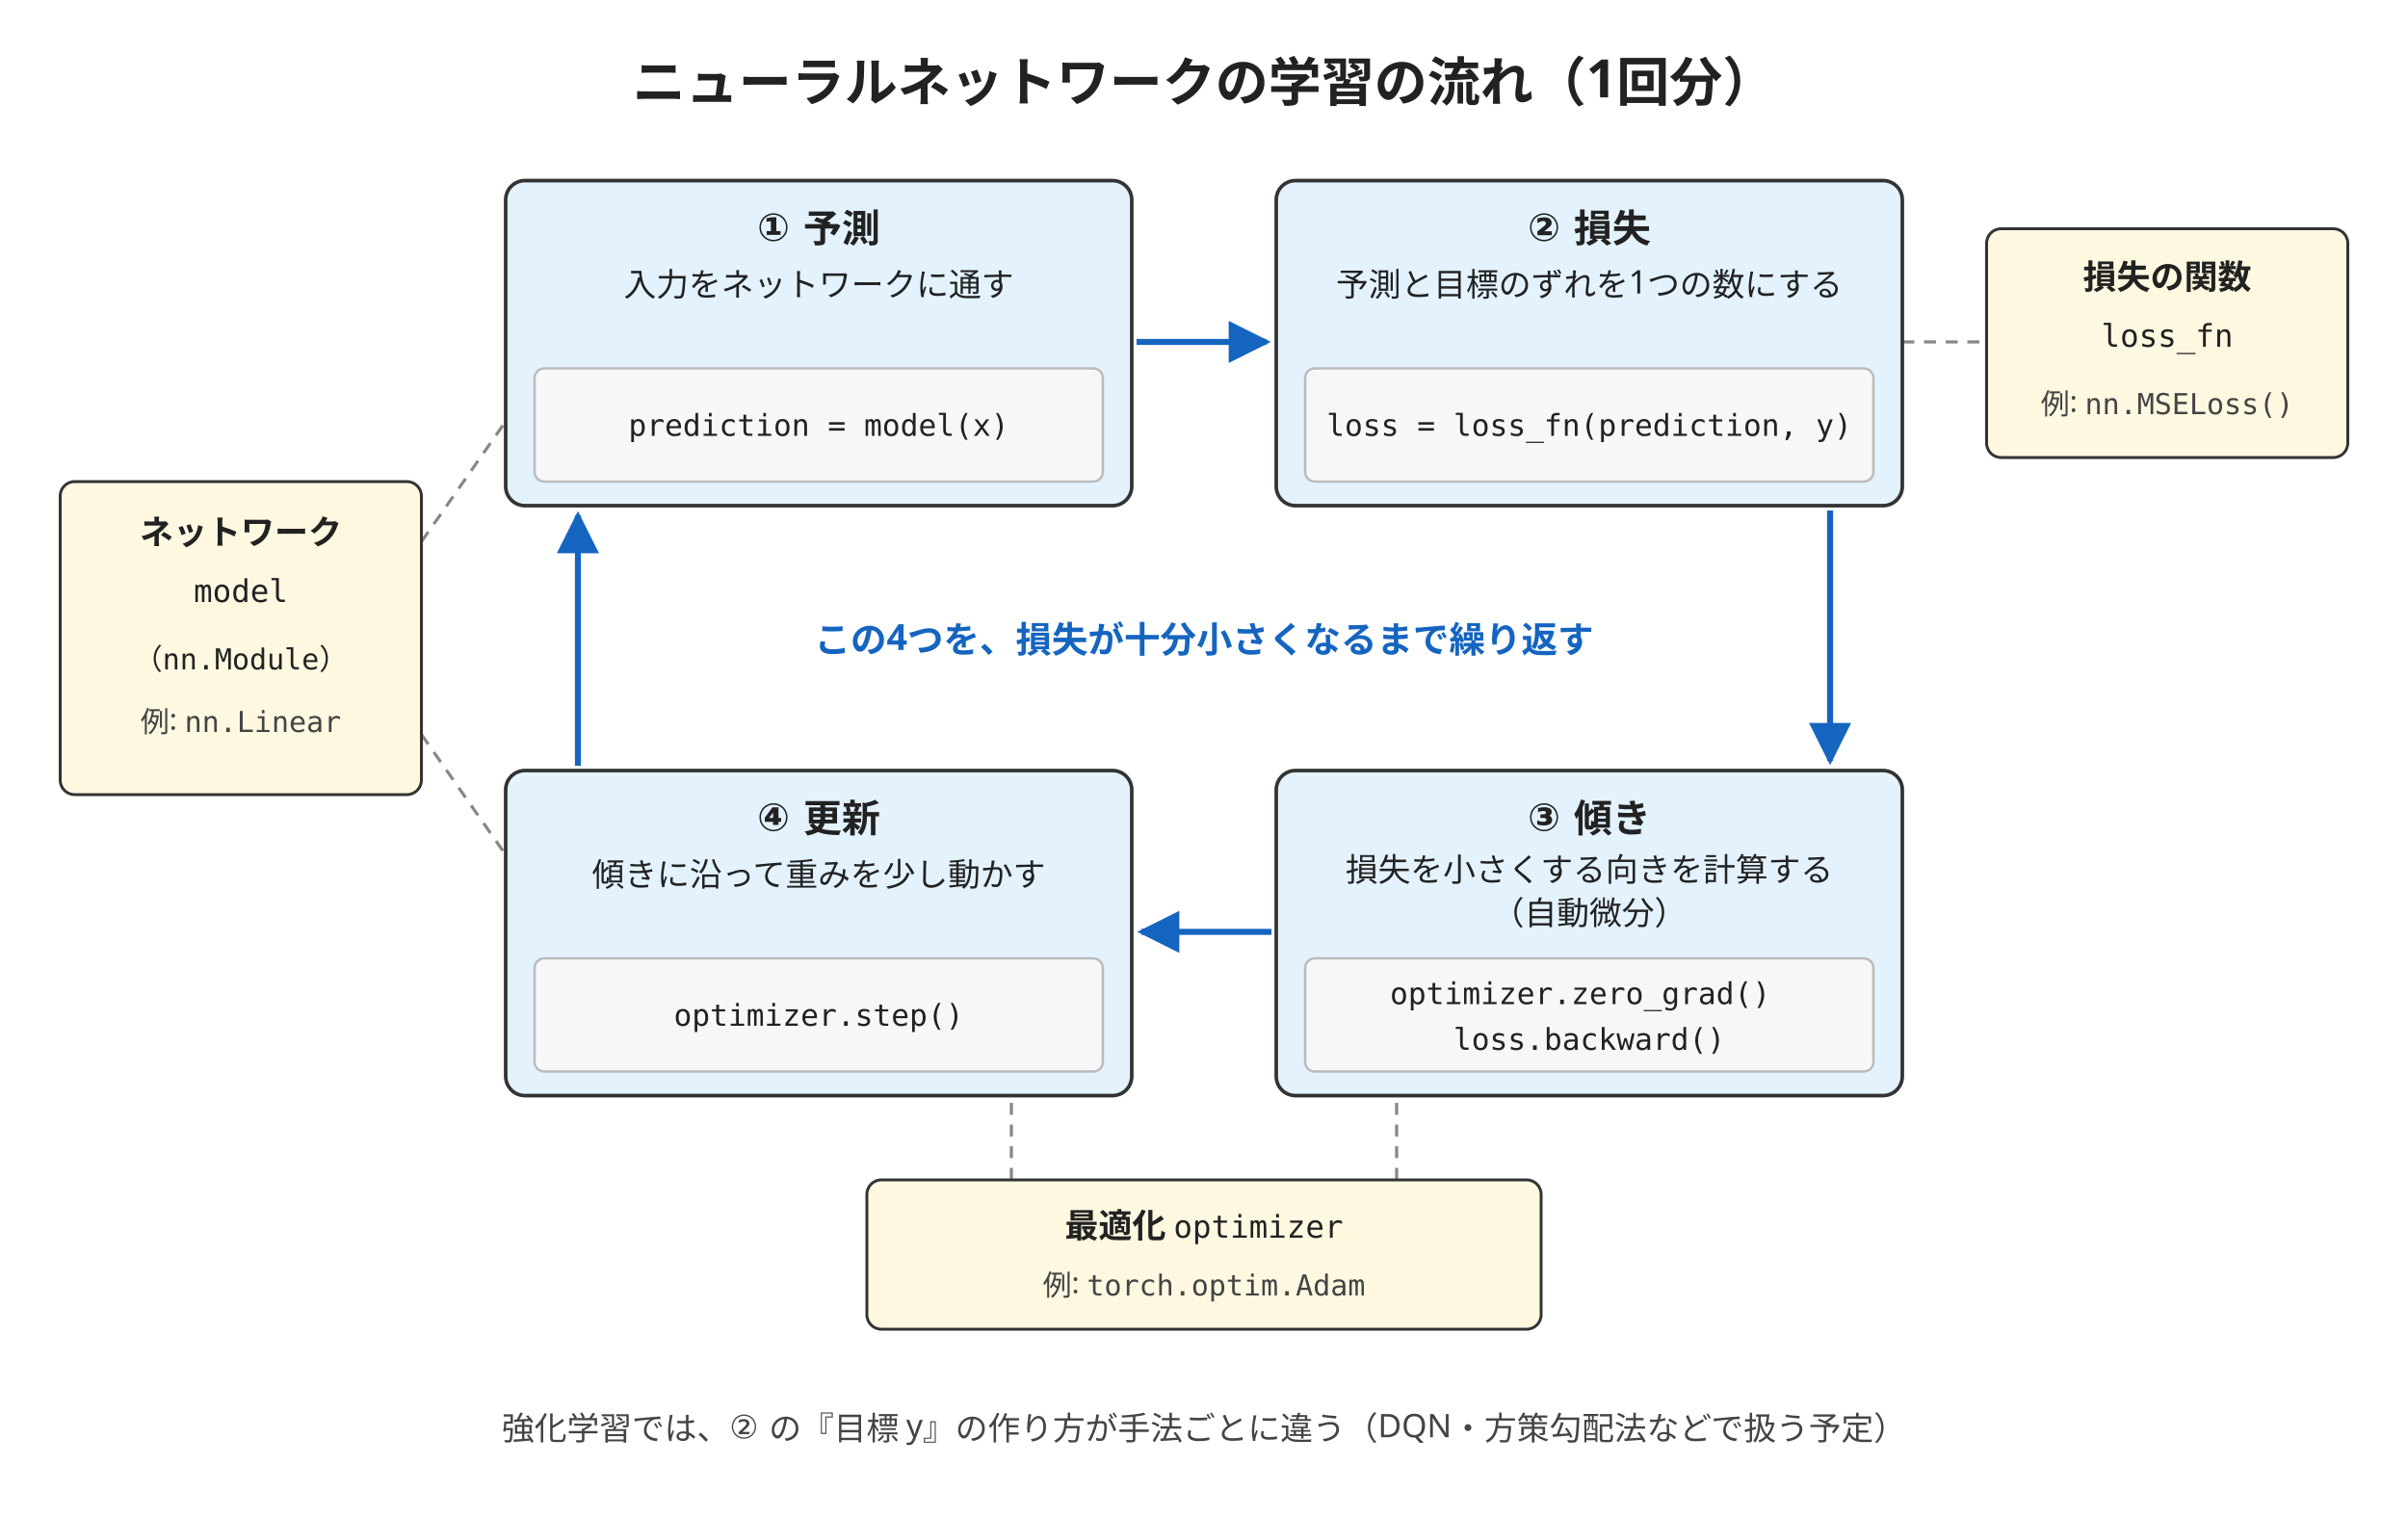
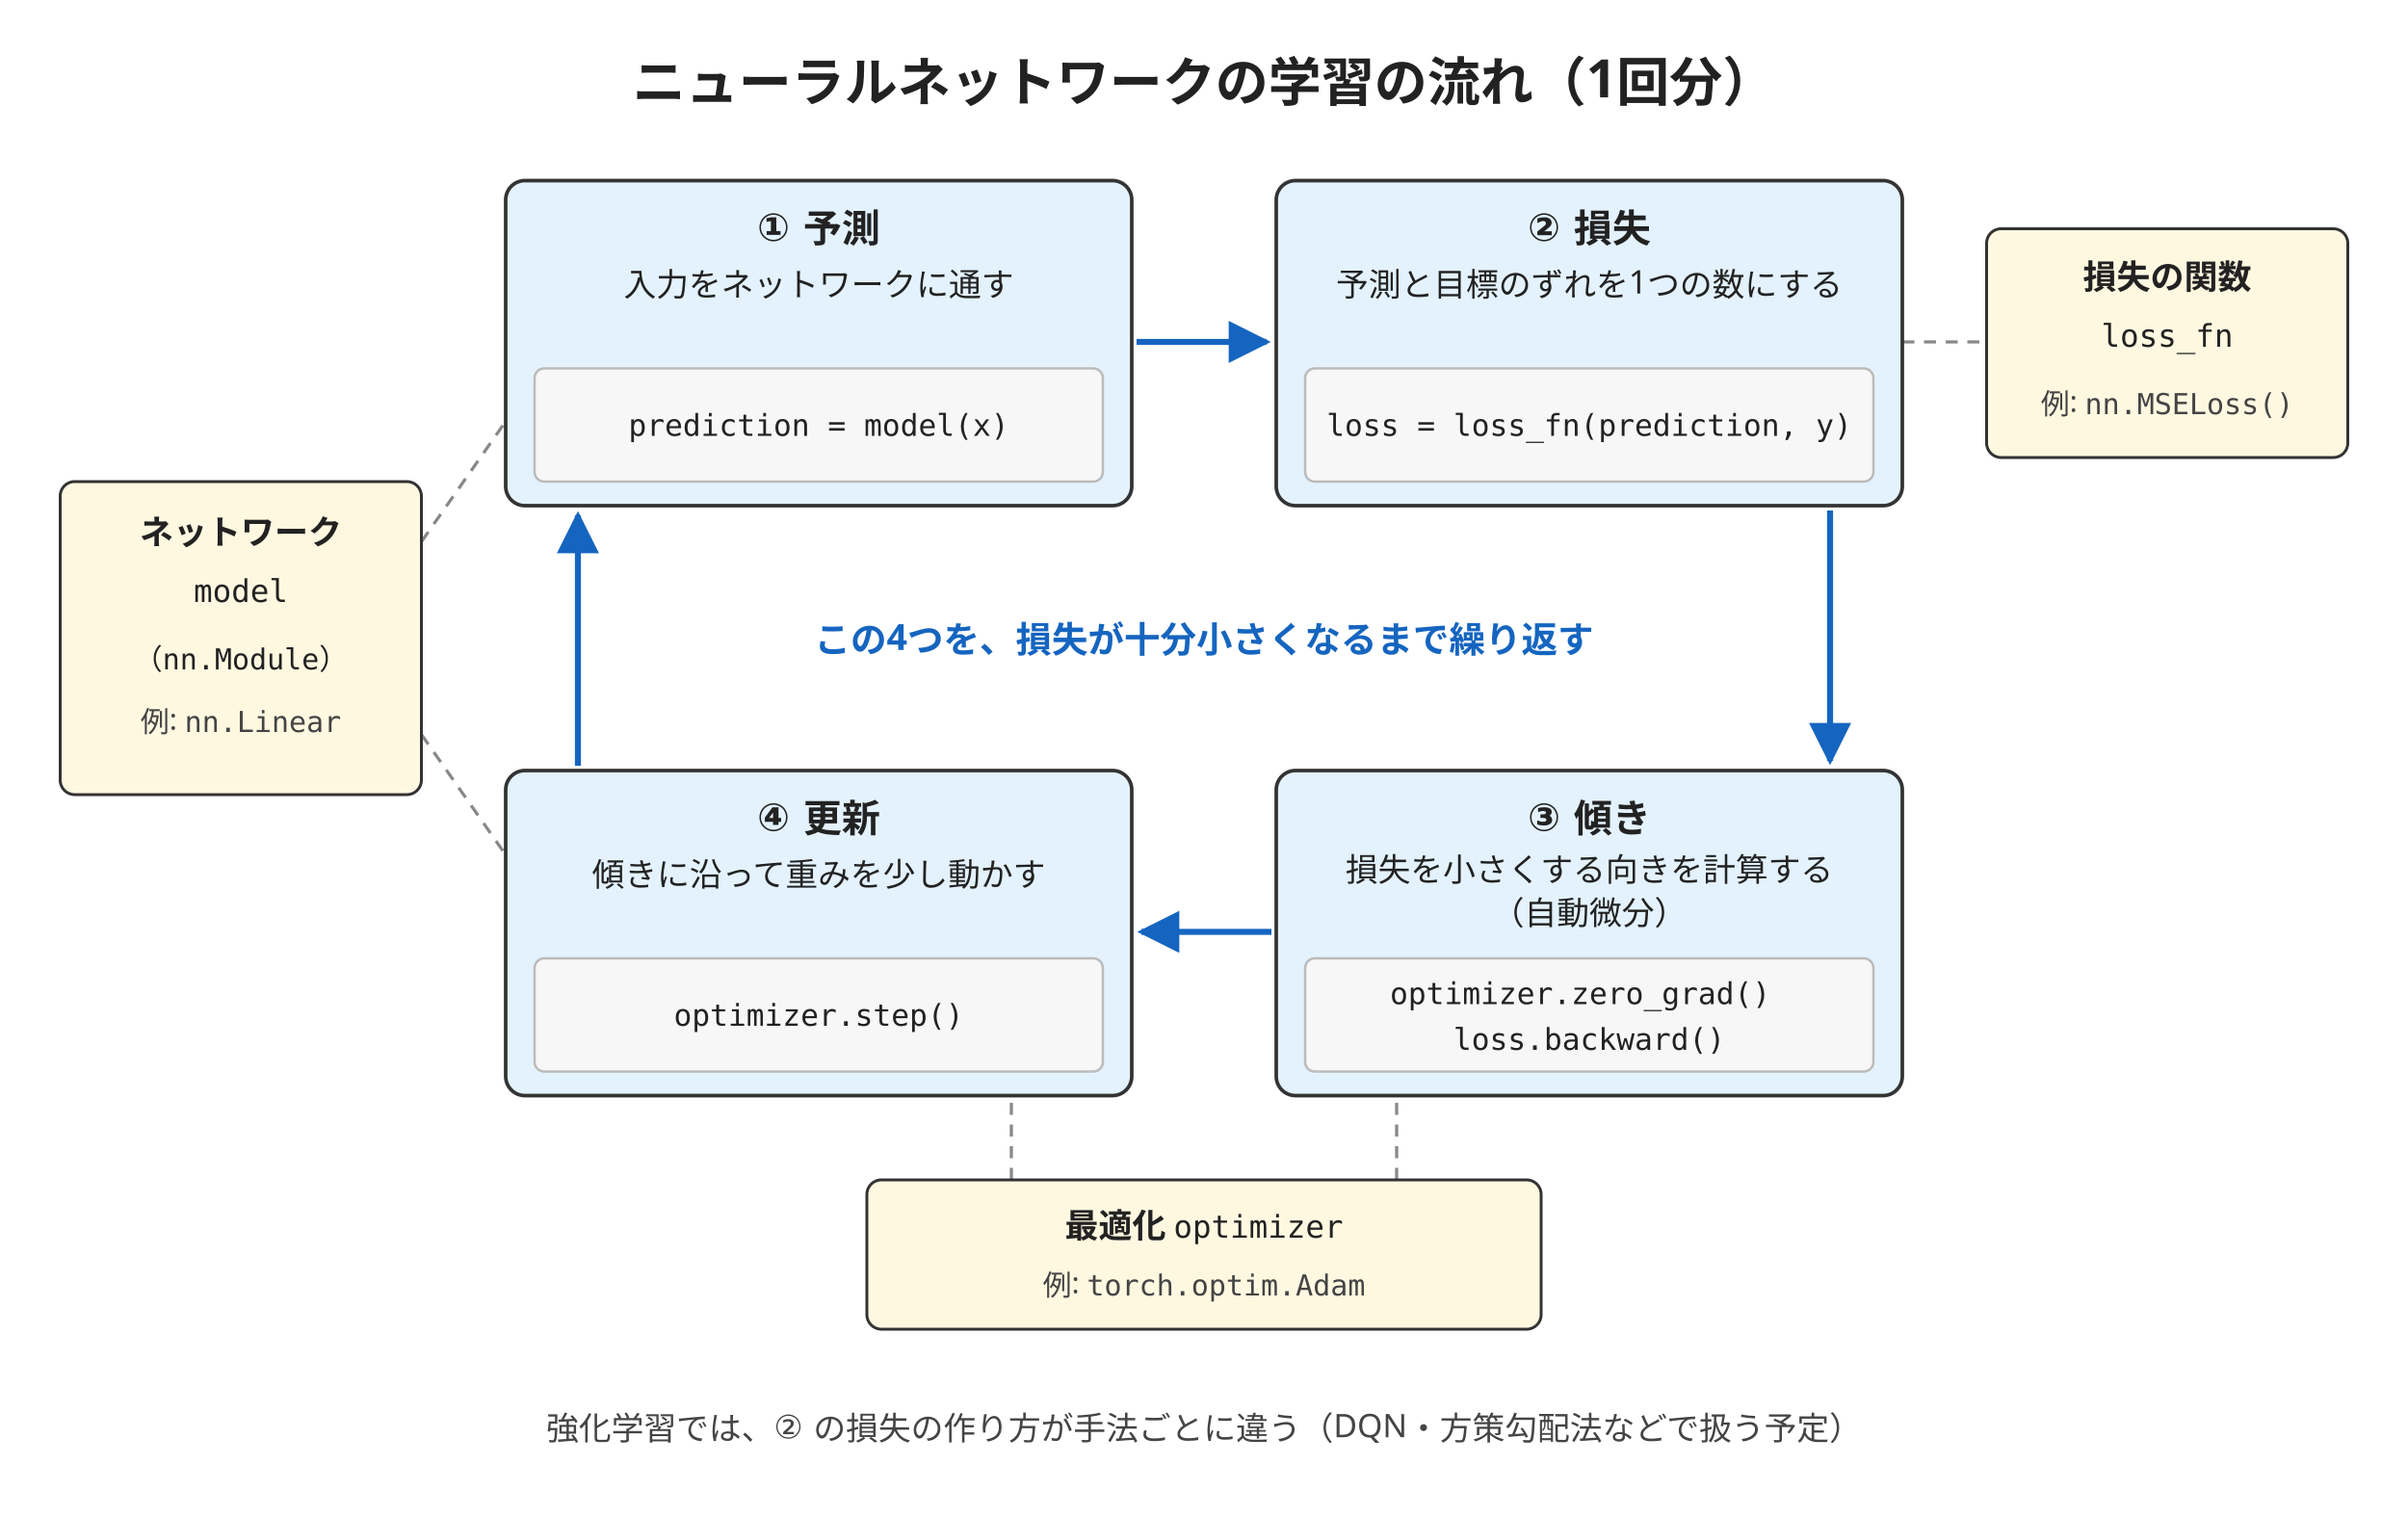
<svg xmlns="http://www.w3.org/2000/svg" viewBox="0 0 1000 630" width="1000" height="630">
  <defs>
    <marker id="arrow" viewBox="0 0 10 10" refX="9" refY="5" markerWidth="7" markerHeight="7" orient="auto-start-reverse">
      <path d="M0,0 L10,5 L0,10 z" fill="#1565c0" />
    </marker>
  </defs>
  <rect x="0" y="0" width="1000" height="630" fill="#ffffff" />
  <text x="500" y="42" font-family="sans-serif" font-size="22" font-weight="bold" text-anchor="middle" fill="#222">ニューラルネットワークの学習の流れ（1回分）</text>
  <g stroke="#888" stroke-width="1.3" stroke-dasharray="5 4" fill="none">
    <line x1="175" y1="225" x2="210" y2="175" />
    <line x1="175" y1="305" x2="210" y2="355" />
    <line x1="790" y1="142" x2="825" y2="142" />
    <line x1="420" y1="490" x2="420" y2="455" />
    <line x1="580" y1="490" x2="580" y2="455" />
  </g>
  <g stroke="#1565c0" stroke-width="2.5" fill="none" marker-end="url(#arrow)">
    <line x1="472" y1="142" x2="526" y2="142" />
    <line x1="760" y1="212" x2="760" y2="316" />
    <line x1="528" y1="387" x2="474" y2="387" />
    <line x1="240" y1="318" x2="240" y2="214" />
  </g>
  <g font-family="sans-serif" fill="#222">
    <rect x="210" y="75" width="260" height="135" rx="8" fill="#e3f2fd" stroke="#333" stroke-width="1.5" />
    <text x="340" y="100" font-size="16" font-weight="bold" text-anchor="middle">① 予測</text>
    <text x="340" y="123" font-size="13.5" text-anchor="middle">入力をネットワークに通す</text>
    <rect x="222" y="153" width="236" height="47" rx="4" fill="#f7f7f7" stroke="#bbb" />
    <text x="340" y="181" font-family="monospace" font-size="12.5" text-anchor="middle">prediction = model(x)</text>
    <rect x="530" y="75" width="260" height="135" rx="8" fill="#e3f2fd" stroke="#333" stroke-width="1.5" />
    <text x="660" y="100" font-size="16" font-weight="bold" text-anchor="middle">② 損失</text>
    <text x="660" y="123" font-size="13.5" text-anchor="middle">予測と目標のずれを1つの数にする</text>
    <rect x="542" y="153" width="236" height="47" rx="4" fill="#f7f7f7" stroke="#bbb" />
    <text x="660" y="181" font-family="monospace" font-size="12.5" text-anchor="middle">loss = loss_fn(prediction, y)</text>
    <rect x="530" y="320" width="260" height="135" rx="8" fill="#e3f2fd" stroke="#333" stroke-width="1.5" />
    <text x="660" y="345" font-size="16" font-weight="bold" text-anchor="middle">③ 傾き</text>
    <text x="660" y="366" font-size="13.5" text-anchor="middle">損失を小さくする向きを計算する</text>
    <text x="660" y="384" font-size="13.5" text-anchor="middle">（自動微分）</text>
    <rect x="542" y="398" width="236" height="47" rx="4" fill="#f7f7f7" stroke="#bbb" />
    <text font-family="monospace" font-size="12.5" text-anchor="middle">
      <tspan x="660" y="417">optimizer.zero_grad()</tspan>
      <tspan x="660" y="436">loss.backward()</tspan>
    </text>
    <rect x="210" y="320" width="260" height="135" rx="8" fill="#e3f2fd" stroke="#333" stroke-width="1.5" />
    <text x="340" y="345" font-size="16" font-weight="bold" text-anchor="middle">④ 更新</text>
    <text x="340" y="368" font-size="13.5" text-anchor="middle">傾きに沿って重みを少し動かす</text>
    <rect x="222" y="398" width="236" height="47" rx="4" fill="#f7f7f7" stroke="#bbb" />
    <text x="340" y="426" font-family="monospace" font-size="12.5" text-anchor="middle">optimizer.step()</text>
  </g>
  <text x="500" y="271" font-family="sans-serif" font-size="15" font-weight="bold" text-anchor="middle" fill="#1565c0">この4つを、損失が十分小さくなるまで繰り返す</text>
  <g font-family="sans-serif" fill="#222">
    <rect x="25" y="200" width="150" height="130" rx="6" fill="#fff8e1" stroke="#333" stroke-width="1.2" />
    <text x="100" y="226" font-size="14" font-weight="bold" text-anchor="middle">ネットワーク</text>
    <text x="100" y="250" font-family="monospace" font-size="13" text-anchor="middle">model</text>
    <text x="100" y="278" font-family="monospace" font-size="12" text-anchor="middle">（nn.Module）</text>
    <text x="100" y="304" font-size="12" text-anchor="middle" fill="#444">例: <tspan font-family="monospace">nn.Linear</tspan>
    </text>
    <rect x="825" y="95" width="150" height="95" rx="6" fill="#fff8e1" stroke="#333" stroke-width="1.2" />
    <text x="900" y="120" font-size="14" font-weight="bold" text-anchor="middle">損失の関数</text>
    <text x="900" y="144" font-family="monospace" font-size="13" text-anchor="middle">loss_fn</text>
    <text x="900" y="172" font-size="12" text-anchor="middle" fill="#444">例: <tspan font-family="monospace">nn.MSELoss()</tspan>
    </text>
    <rect x="360" y="490" width="280" height="62" rx="6" fill="#fff8e1" stroke="#333" stroke-width="1.2" />
    <text x="500" y="514" font-size="14" font-weight="bold" text-anchor="middle">最適化 <tspan font-family="monospace" font-weight="normal" font-size="13">optimizer</tspan>
    </text>
    <text x="500" y="538" font-size="12" text-anchor="middle" fill="#444">例: <tspan font-family="monospace">torch.optim.Adam</tspan>
    </text>
  </g>
-   <text x="500" y="598" font-family="sans-serif" font-size="13.5" text-anchor="middle" fill="#444">強化学習では、② の『目標 y』の作り方が手法ごとに違う（DQN・方策勾配法などで扱う予定）</text>
+   <text x="500" y="598" font-family="sans-serif" font-size="13.5" text-anchor="middle" fill="#444">強化学習では、② の損失の作り方が手法ごとに違う（DQN・方策勾配法などで扱う予定）</text>
</svg>
